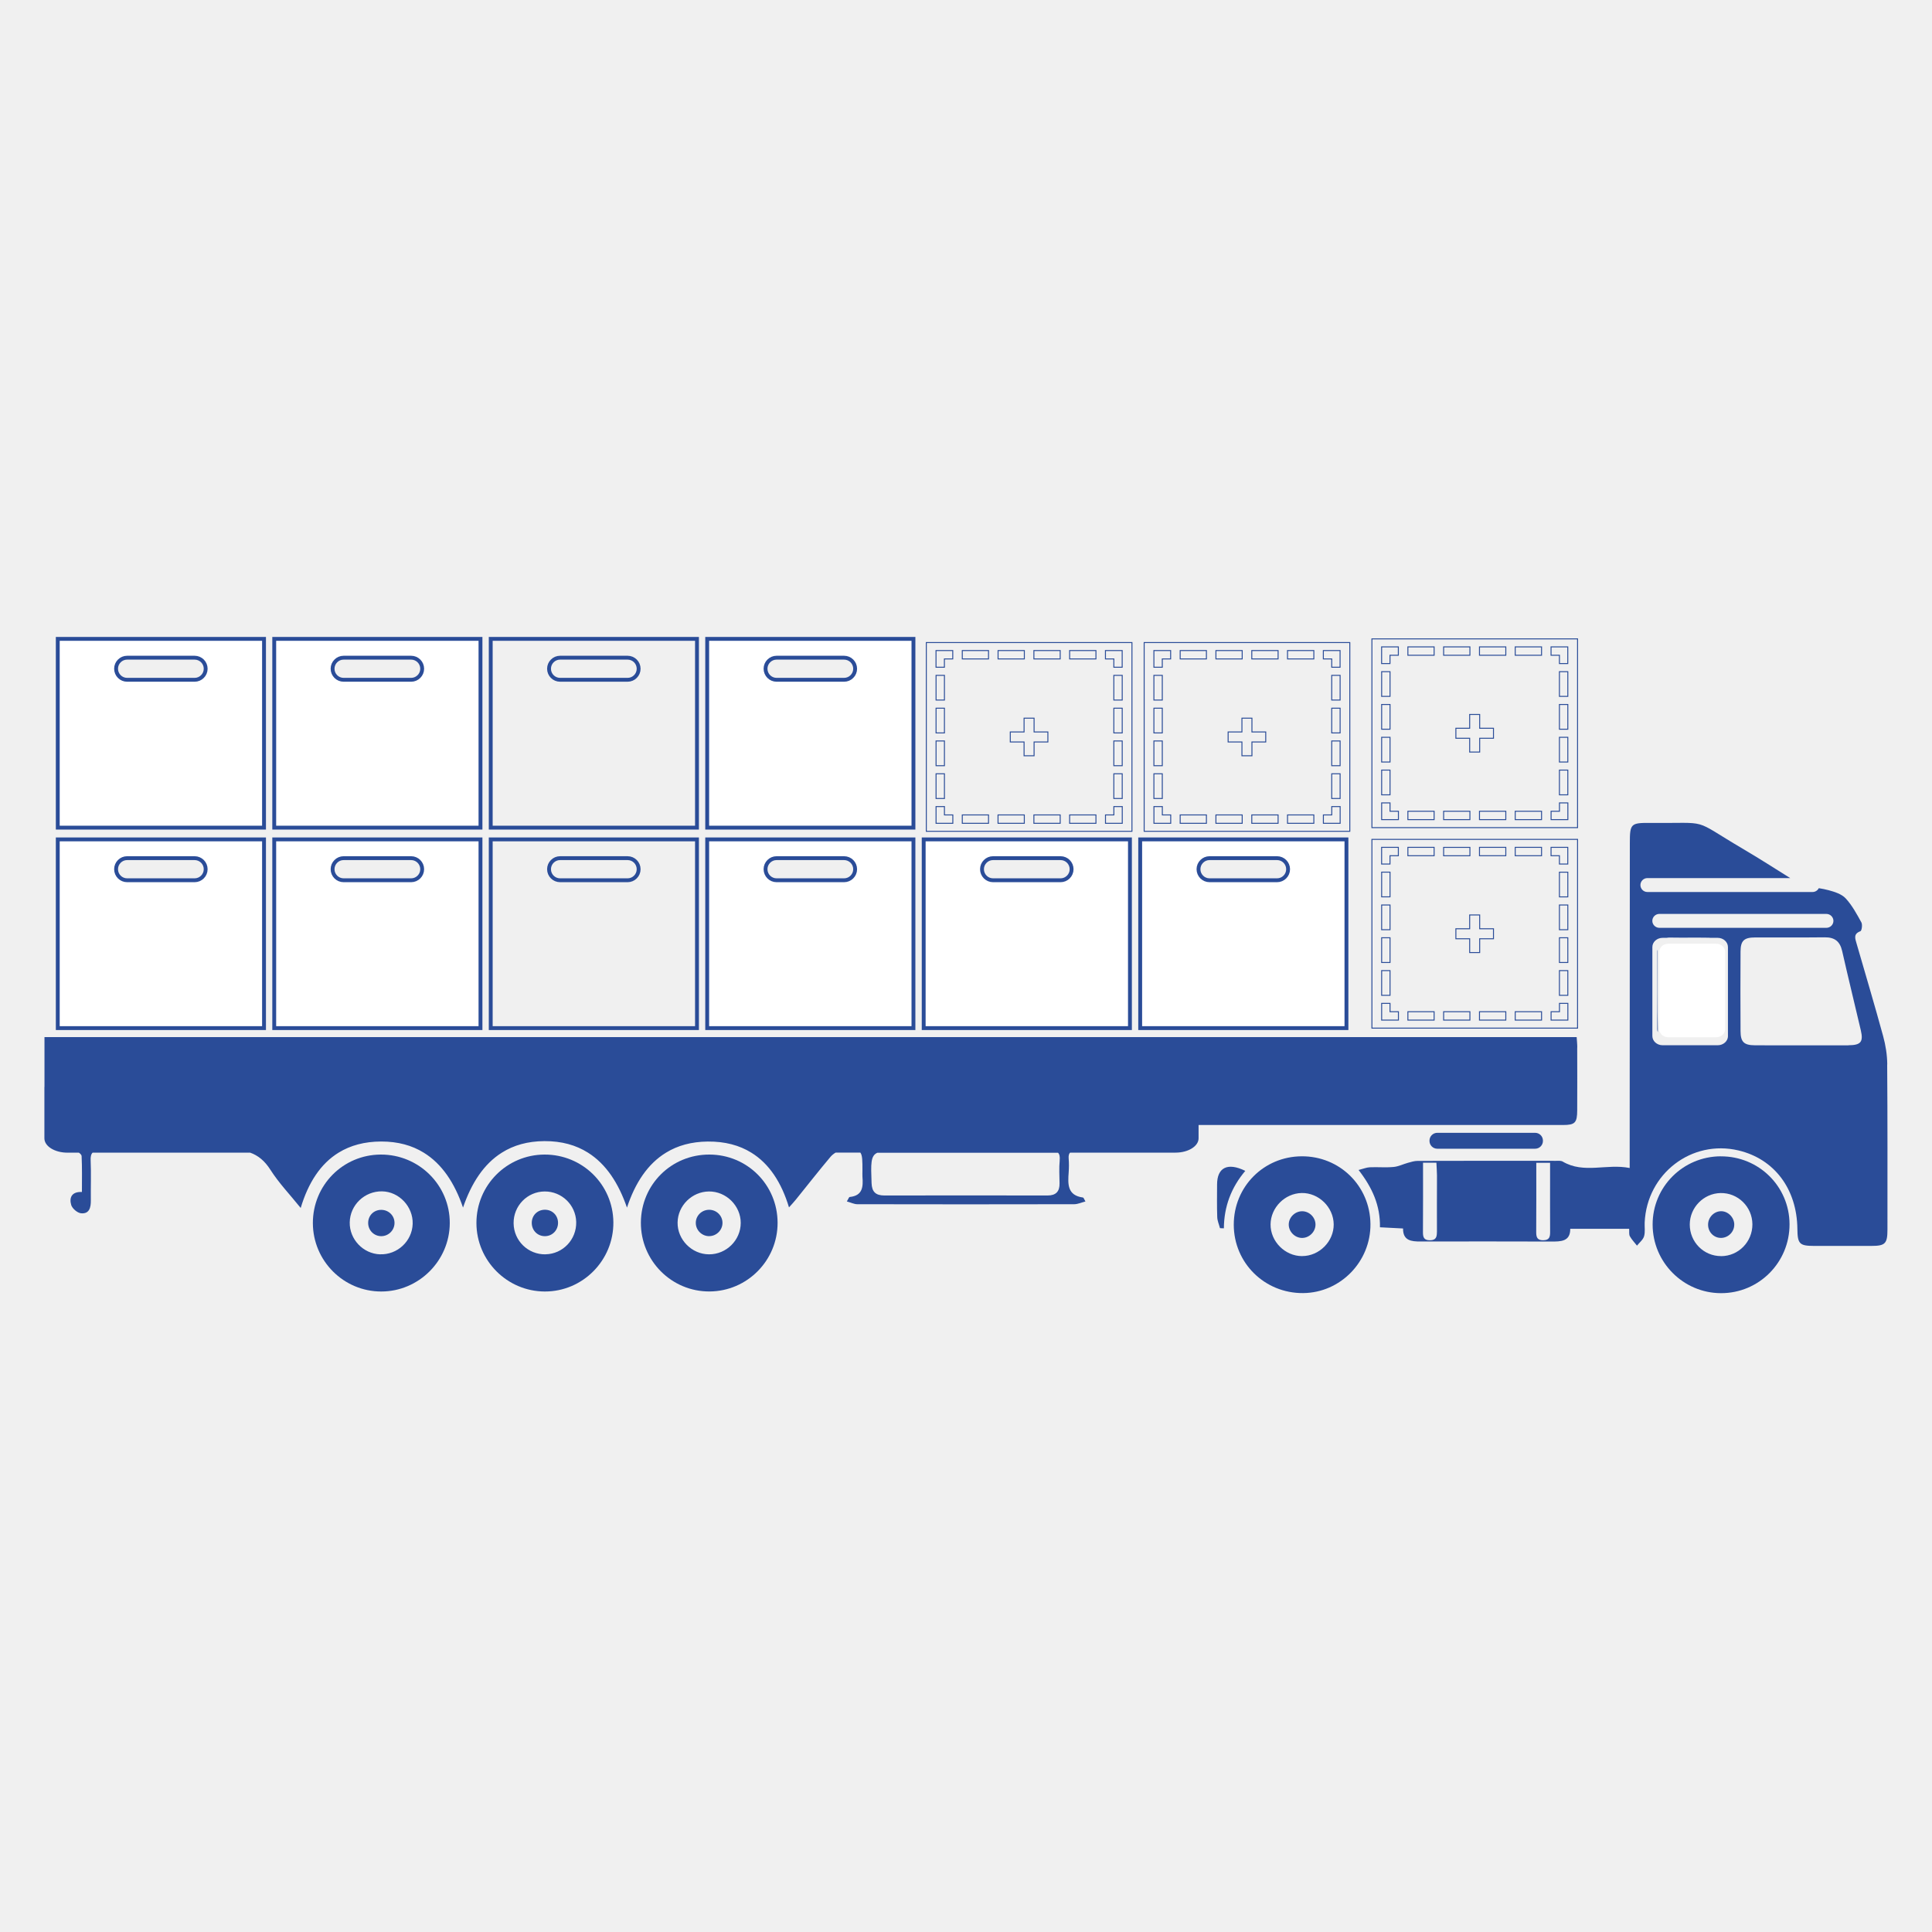
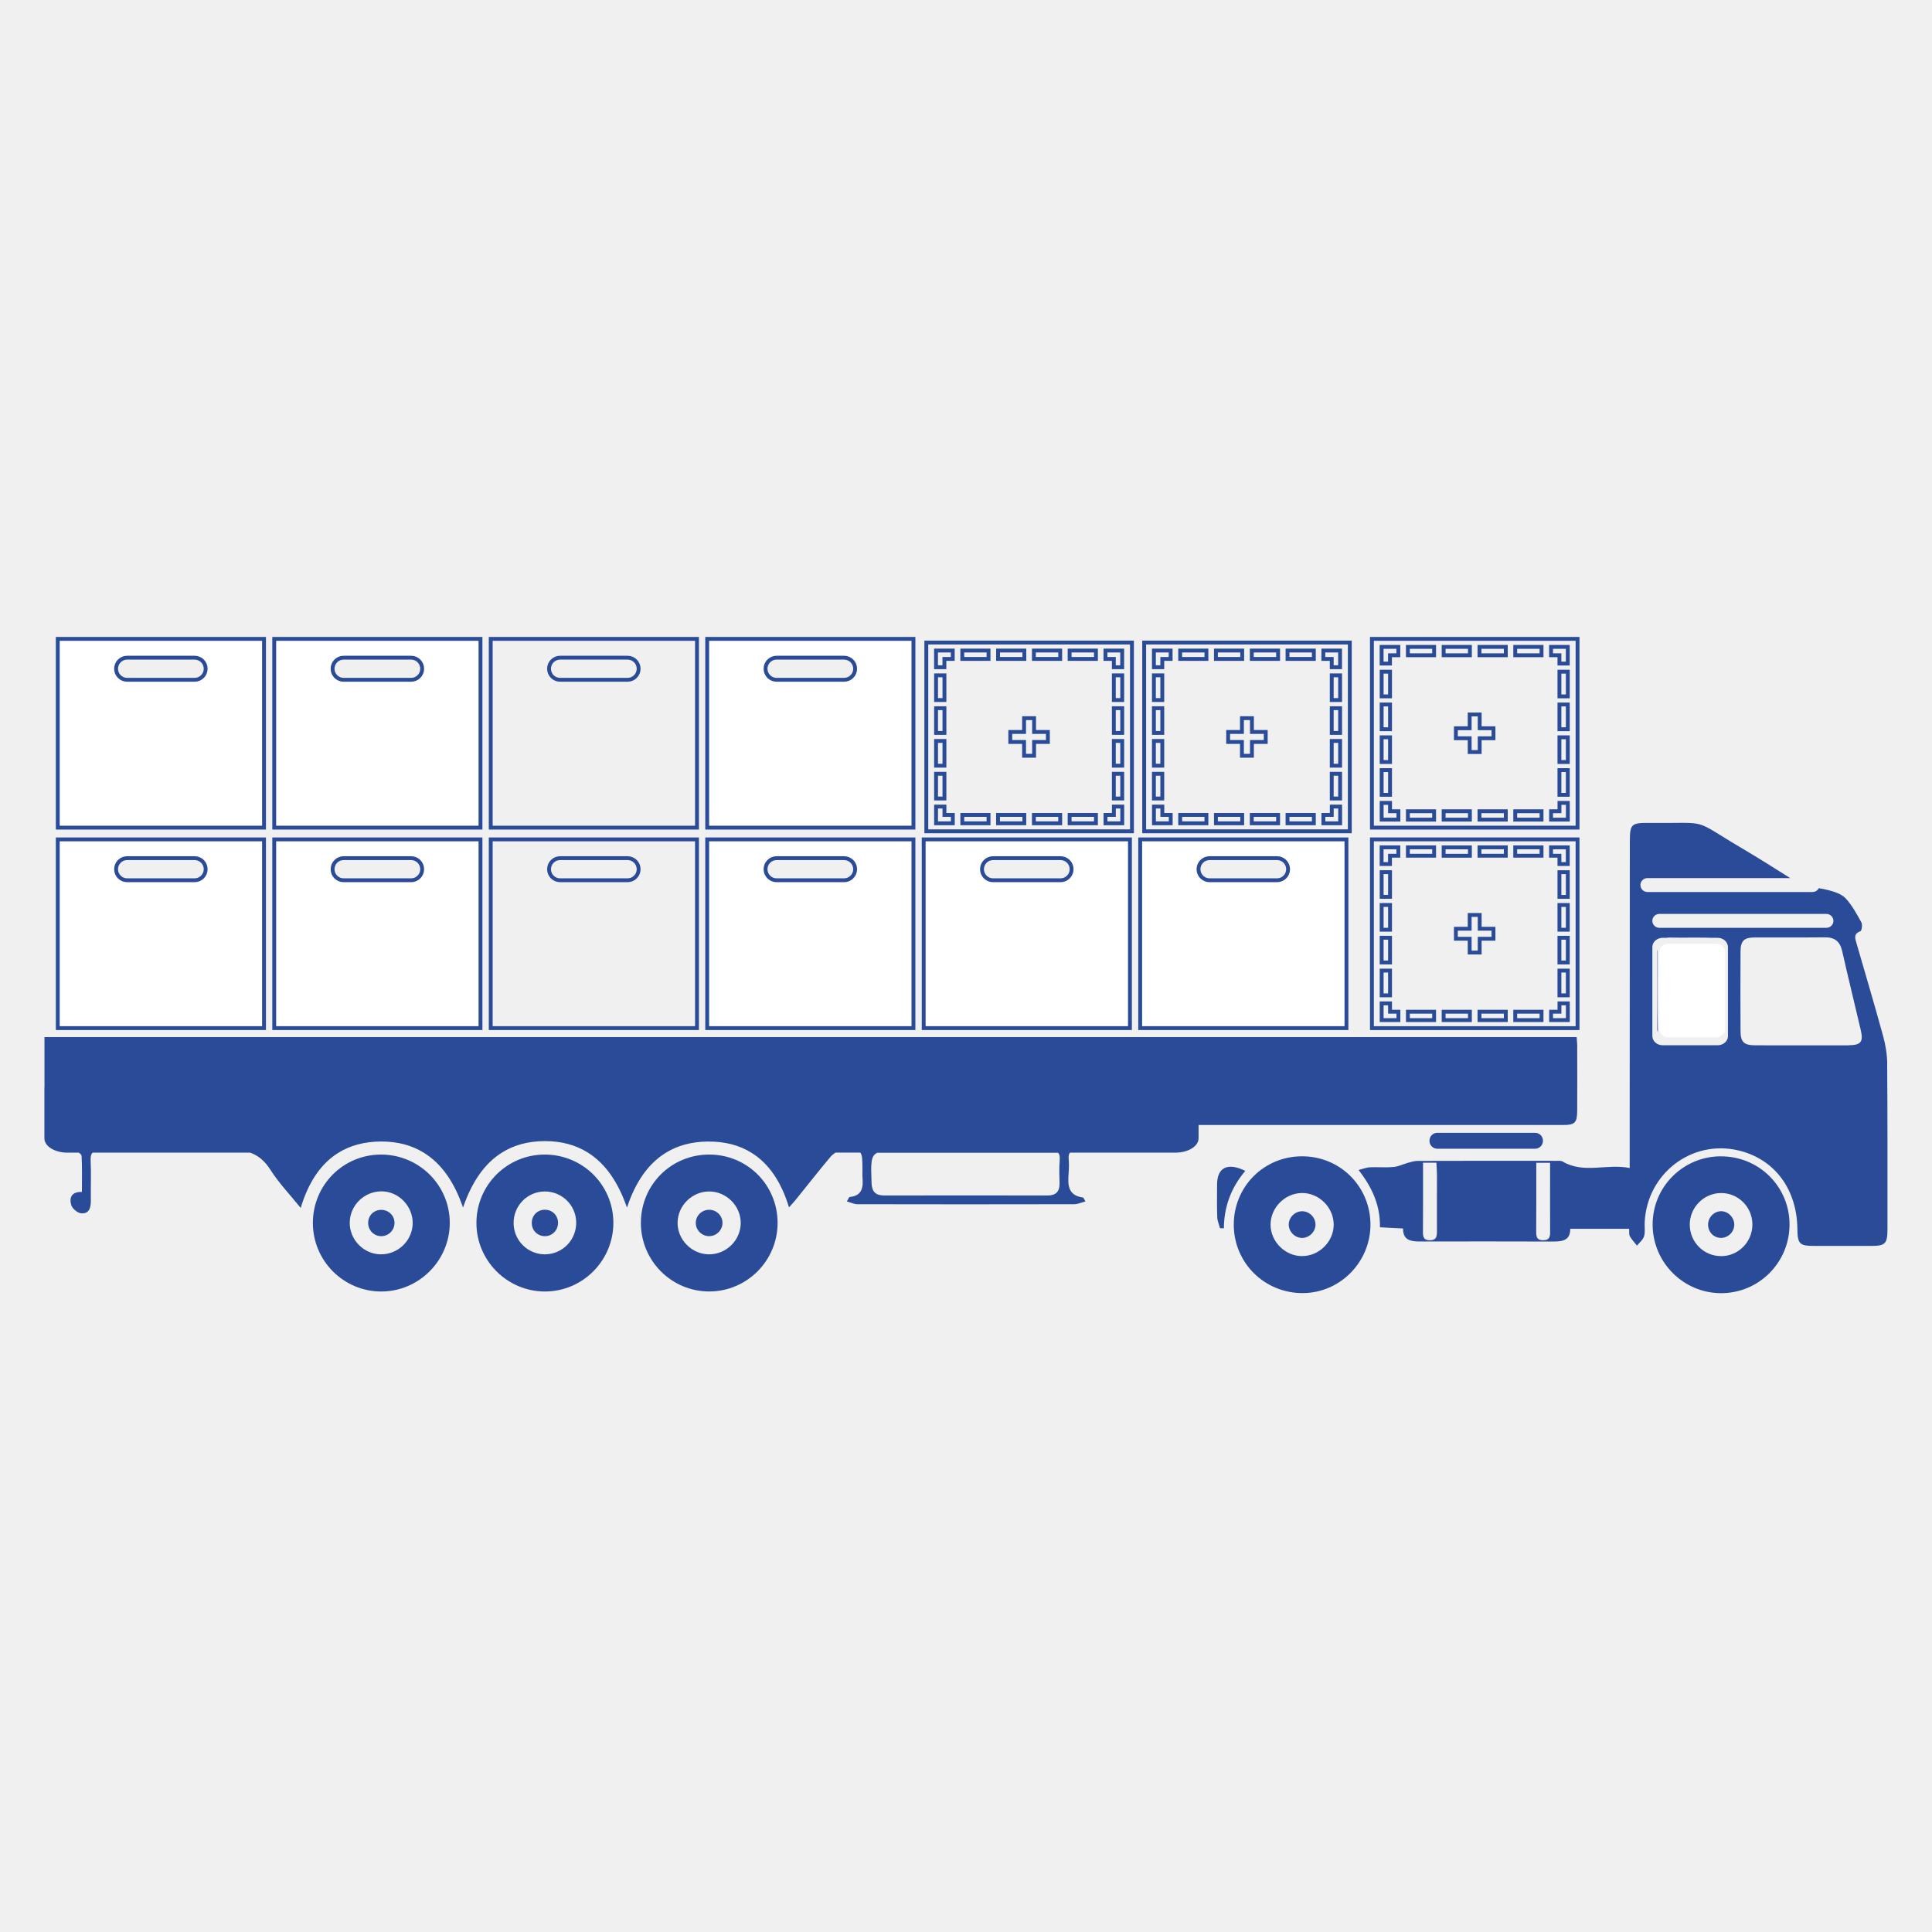
<svg xmlns="http://www.w3.org/2000/svg" id="Layer_1" data-name="Layer 1" viewBox="0 0 500 500">
  <defs>
    <style>
      .cls-1, .cls-2, .cls-3 {
        stroke: #2a4c98;
        stroke-miterlimit: 10;
      }

      .cls-1, .cls-4 {
        fill: #fff;
      }

      .cls-2, .cls-3 {
        fill: none;
      }

      .cls-3 {
-         stroke-width: .25px;
+         strokeWidth: .25px;
      }

      .cls-4, .cls-5 {
-         stroke-width: 0px;
+         strokeWidth: 0px;
      }

      .cls-5 {
        fill: #2a4c98;
      }
    </style>
  </defs>
  <path class="cls-4" d="M429.59,267.14c-.11-.24-.16-.5-.16-.78v-20.03c0-.2.03-.4.09-.58,0,.04,0,.09,0,.13,0,7.09-.06,14.17.08,21.26Z" />
  <path class="cls-4" d="M429.59,267.14c-.11-.24-.16-.5-.16-.78v-20.03c0-.2.03-.4.09-.58,0,.04,0,.09,0,.13,0,7.09-.06,14.17.08,21.26Z" />
  <path class="cls-4" d="M446.46,246.33v20.03c0,.36-.1.69-.27.98-.39.66-1.16,1.1-2.04,1.1h-12.4c-.98,0-1.81-.54-2.15-1.31-.14-7.09-.08-14.17-.08-21.26,0-.05,0-.09,0-.13.28-.87,1.16-1.5,2.22-1.5h12.4c.64,0,1.22.23,1.64.61.42.38.68.9.68,1.48Z" />
  <g>
    <path class="cls-5" d="M408.2,271.11c0-.91-.11-1.81-.16-2.71H11.51c0,4.33,0,8.57,0,12.79h0v.02h0c-.01.07-.02.14-.02.21v13.19c0,2.04,2.68,3.7,5.97,3.7h2.96c.38.26.68.59.7.86.15,3.06.08,6.13.08,9.31-2.75-.11-3.3,1.57-2.77,3.37.27.93,1.63,2.08,2.58,2.15,2.14.18,2.52-1.53,2.5-3.35-.04-3.43.1-6.87-.05-10.3-.05-1,.11-1.66.51-2.05h40.76c2.07.73,3.78,2.12,5.26,4.45,2.17,3.41,5.03,6.39,7.83,9.87,1.95-6.53,5.15-11.46,9.82-14.32,3.04-1.87,6.7-2.87,11.03-2.88,4.33,0,7.95,1.01,10.98,2.88,4.75,2.91,8.02,7.88,10.18,14.22,2.15-6.29,5.36-11.28,10.06-14.22,3.02-1.91,6.66-2.96,11.03-2.98,4.45-.02,8.16,1.04,11.24,2.98,4.7,2.95,7.93,7.93,10.1,14.23,2.1-6.38,5.37-11.34,10.12-14.23,2.98-1.83,6.55-2.83,10.78-2.87,4.45-.04,8.18.96,11.27,2.87,4.65,2.86,7.83,7.75,9.76,14.17.74-.83,1.32-1.43,1.83-2.08,2.97-3.67,5.87-7.39,8.91-11,.35-.41.82-.8,1.33-1.1h6.4c.54.72.54,2.12.54,4.68,0,.52-.03,1.03,0,1.55.2,2.57.1,4.92-3.3,5.26-.2.02-.34.51-.74,1.15,1.06.29,1.89.72,2.72.72,18.71.04,37.42.04,56.13,0,.91,0,1.82-.43,2.9-.71-.37-.62-.47-1-.62-1.02-4.09-.55-3.94-3.47-3.72-6.49.09-1.19.1-2.41,0-3.6-.06-.74.06-1.22.36-1.53h27.29c3.3,0,5.97-1.66,5.97-3.7v-3.45c31.44,0,62.87.01,94.31,0,3.13,0,3.67-.58,3.68-3.85.02-5.41.02-10.82,0-16.22ZM274.25,300.31c-.19,1.96-.07,3.95-.04,5.92.04,2.13-.93,3.16-3.1,3.16-14.08-.02-28.15-.03-42.23,0-2.25,0-3.24-.94-3.32-3.22-.18-5.02-.27-7.03,1.47-7.83h46.8c.37.38.51,1,.41,1.99Z" />
    <path class="cls-5" d="M428.98,245.88s0-.09,0-.13c-.06.19-.09.38-.09.58v20.03c0,.27.06.54.16.78-.14-7.09-.08-14.17-.08-21.26ZM428.98,245.88s0-.09,0-.13c-.06.19-.09.38-.09.58v20.03c0,.27.06.54.16.78-.14-7.09-.08-14.17-.08-21.26ZM428.98,245.88s0-.09,0-.13c-.06.19-.09.38-.09.58v20.03c0,.27.06.54.16.78-.14-7.09-.08-14.17-.08-21.26ZM428.98,245.88s0-.09,0-.13c-.06.19-.09.38-.09.58v20.03c0,.27.06.54.16.78-.14-7.09-.08-14.17-.08-21.26ZM428.98,245.88s0-.09,0-.13c-.06.19-.09.38-.09.58v20.03c0,.27.06.54.16.78-.14-7.09-.08-14.17-.08-21.26ZM428.98,245.88s0-.09,0-.13c-.06.19-.09.38-.09.58v20.03c0,.27.06.54.16.78-.14-7.09-.08-14.17-.08-21.26ZM428.98,245.88s0-.09,0-.13c-.06.19-.09.38-.09.58v20.03c0,.27.06.54.16.78-.14-7.09-.08-14.17-.08-21.26ZM428.98,245.88s0-.09,0-.13c-.06.19-.09.38-.09.58v20.03c0,.27.06.54.16.78-.14-7.09-.08-14.17-.08-21.26ZM488.42,275.46c-.02-2.45-.42-4.96-1.07-7.33-2.19-8.02-4.57-16-6.88-23.98-.37-1.27-.85-2.47,1-3.15.35-.12.57-1.69.26-2.27-1.19-2.17-2.41-4.43-4.07-6.23-1.04-1.12-2.84-1.69-4.4-2.11-.84-.23-1.7-.39-2.56-.53-.3.59-.91.99-1.61.99h-42.75c-.49,0-.95-.2-1.27-.53-.33-.32-.53-.78-.53-1.27,0-.99.81-1.8,1.8-1.8h36.97c-4.07-2.55-8.12-5.14-12.26-7.58-13.68-8.05-8.02-6.55-24.02-6.7-4.98-.04-5.23.22-5.23,5.23-.02,26.69-.03,53.38-.04,80.07v4.01c-5.97-1.2-11.85,1.57-17.34-1.67-.46-.27-1.17-.19-1.77-.19-11.93-.01-23.86-.02-35.79.02-.82,0-1.66.27-2.47.49-1.25.34-2.47.97-3.74,1.08-2.04.19-4.11-.01-6.17.08-.83.04-1.65.39-2.88.7,3.54,4.57,5.64,9.18,5.53,14.83,2.01.1,3.87.2,5.98.31-.04,3.14,2.1,3.38,4.54,3.37,11.24-.03,22.49-.02,33.73.01,2.55.01,5.03.03,5-3.3h15.24c.06.78-.08,1.47.19,1.94.49.88,1.22,1.62,1.84,2.42.63-.79,1.55-1.5,1.83-2.41.33-1.11.11-2.38.16-3.58.57-12.63,12.14-21.52,24.27-18.65,9.3,2.2,15.14,9.98,15.25,20.31.04,3.86.55,4.39,4.24,4.4,4.98.01,9.96.01,14.93,0,3.56,0,4.14-.59,4.14-4.23,0-14.25.04-28.5-.07-42.74ZM371.87,318.85c0,1.3-.24,2.12-1.8,2.13-1.56.01-1.82-.78-1.81-2.1.04-5.9.02-11.79.02-17.97h3.46c.05,1.14.14,2.21.15,3.29,0,4.88-.04,9.76-.01,14.65ZM399.39,320.98c-1.56,0-1.82-.78-1.82-2.1.04-5.89.02-11.78.02-17.95h3.57v4.56c0,4.45-.02,8.9.01,13.34,0,1.28-.2,2.14-1.78,2.14ZM447.2,268.12c0,1.32-1.19,2.39-2.66,2.39h-14.25c-1.47,0-2.66-1.07-2.66-2.39v-23.02c0-1.32,1.19-2.39,2.66-2.39h1c.3-.06.63-.08.99-.07,3.33.06,6.66-.02,10,.04.11,0,.22.01.32.03h1.93c1.47,0,2.66,1.07,2.66,2.39v23.02ZM429.45,240.12c-.5,0-.96-.2-1.29-.53-.33-.32-.54-.78-.54-1.27,0-.99.82-1.8,1.82-1.8h43.22c.5,0,.96.2,1.29.53.33.32.54.78.54,1.27,0,.99-.82,1.8-1.82,1.8h-43.22ZM478.35,270.53c-3.94.02-7.89,0-11.83,0s-8.24.02-12.35-.01c-2.84-.02-3.71-.85-3.72-3.69-.04-6.87-.04-13.73,0-20.59.02-2.8.91-3.62,3.77-3.63,6.01-.02,12.01.04,18.02-.03,2.55-.03,3.94,1.03,4.51,3.55,1.55,6.85,3.23,13.67,4.83,20.52.7,3.01-.01,3.85-3.22,3.86ZM428.98,245.88s0-.09,0-.13c-.06.19-.09.38-.09.58v20.03c0,.27.06.54.16.78-.14-7.09-.08-14.17-.08-21.26ZM428.98,245.88s0-.09,0-.13c-.06.19-.09.38-.09.58v20.03c0,.27.06.54.16.78-.14-7.09-.08-14.17-.08-21.26ZM428.98,245.88s0-.09,0-.13c-.06.19-.09.38-.09.58v20.03c0,.27.06.54.16.78-.14-7.09-.08-14.17-.08-21.26ZM428.98,245.88s0-.09,0-.13c-.06.19-.09.38-.09.58v20.03c0,.27.06.54.16.78-.14-7.09-.08-14.17-.08-21.26ZM428.98,245.88s0-.09,0-.13c-.06.19-.09.38-.09.58v20.03c0,.27.06.54.16.78-.14-7.09-.08-14.17-.08-21.26ZM428.98,245.88s0-.09,0-.13c-.06.19-.09.38-.09.58v20.03c0,.27.06.54.16.78-.14-7.09-.08-14.17-.08-21.26ZM428.98,245.88s0-.09,0-.13c-.06.19-.09.38-.09.58v20.03c0,.27.06.54.16.78-.14-7.09-.08-14.17-.08-21.26Z" />
    <path class="cls-5" d="M445.35,299.25c-9.8.03-17.68,7.93-17.65,17.69.02,9.75,7.94,17.7,17.67,17.73,9.85.03,17.8-7.97,17.76-17.87-.04-9.76-7.96-17.57-17.78-17.54ZM445.44,325.08c-4.52.02-8.14-3.64-8.13-8.19.01-4.39,3.58-8.04,7.96-8.13,4.51-.09,8.21,3.54,8.25,8.07.03,4.54-3.59,8.24-8.08,8.26Z" />
    <path class="cls-5" d="M140.91,298.8c-9.77.04-17.63,7.96-17.61,17.74.02,9.73,7.96,17.68,17.7,17.7,9.82.02,17.82-8.07,17.74-17.92-.09-9.76-8.02-17.55-17.83-17.52ZM141.2,324.62c-4.52.09-8.22-3.5-8.28-8.02-.06-4.53,3.55-8.23,8.05-8.25,4.42-.02,8.04,3.49,8.15,7.89.11,4.54-3.44,8.29-7.93,8.37Z" />
    <path class="cls-5" d="M98.53,298.8c-9.79.05-17.58,7.94-17.56,17.75.03,9.76,7.95,17.69,17.69,17.69,9.71,0,17.69-7.95,17.74-17.68.05-9.83-7.98-17.8-17.87-17.76ZM98.34,324.62c-4.37-.16-7.91-3.9-7.83-8.27.08-4.5,3.83-8.09,8.35-8.03,4.41.06,8.08,3.95,7.94,8.42-.14,4.48-3.97,8.04-8.46,7.87Z" />
    <path class="cls-5" d="M336.87,299.25c-9.82.05-17.59,7.88-17.57,17.72.01,9.88,8,17.75,17.93,17.68,9.68-.07,17.55-8.15,17.44-17.91-.11-9.83-7.97-17.55-17.8-17.49ZM336.98,325.08c-4.43,0-8.21-3.81-8.16-8.23.05-4.34,3.7-8.01,8.05-8.1,4.41-.08,8.25,3.67,8.29,8.11.04,4.42-3.73,8.22-8.17,8.21Z" />
    <path class="cls-5" d="M183.57,298.8c-9.83-.01-17.65,7.76-17.71,17.59-.06,9.86,7.94,17.9,17.78,17.84,9.74-.06,17.62-8.02,17.6-17.78-.02-9.81-7.86-17.64-17.66-17.65ZM183.48,324.62c-4.46-.02-8.19-3.81-8.12-8.25.07-4.36,3.71-7.97,8.1-8.02,4.46-.05,8.24,3.69,8.24,8.13,0,4.48-3.72,8.16-8.21,8.14Z" />
    <path class="cls-5" d="M315.73,317.85c-.25-.96-.68-1.91-.71-2.87-.1-2.81-.05-5.63-.04-8.45.01-4.33,2.67-5.79,7.3-3.51-3.61,4.26-5.51,9.21-5.54,14.87-.34-.01-.67-.03-1.01-.04Z" />
    <path class="cls-5" d="M448.82,316.88c.04,1.86-1.47,3.43-3.35,3.49-1.87.05-3.4-1.45-3.42-3.38-.03-1.88,1.49-3.5,3.33-3.53,1.81-.03,3.41,1.56,3.45,3.42Z" />
    <path class="cls-5" d="M141.05,319.92c-1.91.02-3.41-1.46-3.43-3.4-.02-1.94,1.43-3.42,3.37-3.44,1.94-.02,3.42,1.45,3.43,3.38,0,1.93-1.46,3.44-3.37,3.46Z" />
    <path class="cls-5" d="M102.1,316.51c-.01,1.88-1.54,3.4-3.42,3.41-1.89,0-3.4-1.51-3.4-3.42,0-1.94,1.47-3.4,3.4-3.39,1.92.01,3.43,1.51,3.42,3.39Z" />
    <path class="cls-5" d="M340.45,316.95c-.02,1.93-1.75,3.55-3.68,3.42-1.83-.12-3.33-1.78-3.24-3.6.08-1.83,1.71-3.35,3.55-3.3,1.85.05,3.39,1.64,3.37,3.48Z" />
    <path class="cls-5" d="M183.54,319.92c-1.89,0-3.46-1.54-3.47-3.42-.01-1.88,1.53-3.4,3.45-3.41,1.91,0,3.46,1.51,3.46,3.39,0,1.87-1.56,3.43-3.45,3.43Z" />
    <rect class="cls-5" x="369.95" y="293.17" width="29.36" height="4.12" rx="2.02" ry="2.02" />
  </g>
  <g>
    <path class="cls-1" d="M14.95,217.23v48.85h53.38v-48.85H14.95ZM52.39,226.97c-.51.52-1.23.84-2.02.84h-17.47c-1.58,0-2.86-1.28-2.86-2.86,0-.79.32-1.51.84-2.02.51-.52,1.23-.84,2.02-.84h17.47c1.58,0,2.86,1.28,2.86,2.86,0,.79-.32,1.51-.84,2.02Z" />
    <path class="cls-3" d="M239.73,166.29v48.85h53.22v-48.85h-53.22ZM258.3,168.36h6.8v2.17h-6.8v-2.17ZM271.19,189.43v2.59h-3.57v3.57h-2.59v-3.57h-3.57v-2.59h3.57v-3.57h2.59v3.57h3.57ZM242.25,174.78h2.17v6.39h-2.17v-6.39ZM242.25,183.28h2.17v6.4h-2.17v-6.4ZM242.25,191.76h2.17v6.4h-2.17v-6.4ZM242.25,200.25h2.17v6.4h-2.17v-6.4ZM246.58,213.07h-4.33v-4.33h2.17v2.16h2.17v2.17ZM246.58,170.53h-2.17v2.15h-2.17v-4.32h4.33v2.17ZM255.83,213.07h-6.79v-2.17h6.79v2.17ZM255.83,170.53h-6.79v-2.17h6.79v2.17ZM265.09,213.07h-6.8v-2.17h6.8v2.17ZM274.38,213.07h-6.81v-2.17h6.81v2.17ZM274.38,170.53h-6.81v-2.17h6.81v2.17ZM283.63,213.07h-6.81v-2.17h6.81v2.17ZM283.63,170.53h-6.81v-2.17h6.81v2.17ZM290.43,213.07h-4.33v-2.17h2.17v-2.16h2.17v4.33ZM290.43,206.65h-2.17v-6.4h2.17v6.4ZM290.43,198.16h-2.17v-6.4h2.17v6.4ZM290.43,189.68h-2.17v-6.4h2.17v6.4ZM290.43,181.17h-2.17v-6.39h2.17v6.39ZM290.43,172.68h-2.17v-2.15h-2.17v-2.17h4.33v4.32Z" />
    <path class="cls-3" d="M296.11,166.29v48.85h53.22v-48.85h-53.22ZM314.68,168.36h6.8v2.17h-6.8v-2.17ZM327.57,189.43v2.59h-3.57v3.57h-2.59v-3.57h-3.57v-2.59h3.57v-3.57h2.59v3.57h3.57ZM298.63,174.78h2.17v6.39h-2.17v-6.39ZM298.63,183.28h2.17v6.4h-2.17v-6.4ZM298.63,191.76h2.17v6.4h-2.17v-6.4ZM298.63,200.25h2.17v6.4h-2.17v-6.4ZM302.97,213.07h-4.33v-4.33h2.17v2.16h2.17v2.17ZM302.97,170.53h-2.17v2.15h-2.17v-4.32h4.33v2.17ZM312.22,213.07h-6.79v-2.17h6.79v2.17ZM312.22,170.53h-6.79v-2.17h6.79v2.17ZM321.48,213.07h-6.8v-2.17h6.8v2.17ZM330.77,213.07h-6.81v-2.17h6.81v2.17ZM330.77,170.53h-6.81v-2.17h6.81v2.17ZM340.02,213.07h-6.81v-2.17h6.81v2.17ZM340.02,170.53h-6.81v-2.17h6.81v2.17ZM346.82,213.07h-4.33v-2.17h2.17v-2.16h2.17v4.33ZM346.82,206.65h-2.17v-6.4h2.17v6.4ZM346.82,198.16h-2.17v-6.4h2.17v6.4ZM346.82,189.68h-2.17v-6.4h2.17v6.4ZM346.82,181.17h-2.17v-6.39h2.17v6.39ZM346.82,172.68h-2.17v-2.15h-2.17v-2.17h4.33v4.32Z" />
    <path class="cls-3" d="M355.05,217.23v48.85h53.22v-48.85h-53.22ZM373.61,219.3h6.8v2.17h-6.8v-2.17ZM386.51,240.36v2.59h-3.57v3.57h-2.59v-3.57h-3.57v-2.59h3.57v-3.57h2.59v3.57h3.57ZM357.57,225.71h2.17v6.39h-2.17v-6.39ZM357.57,234.21h2.17v6.4h-2.17v-6.4ZM357.57,242.69h2.17v6.4h-2.17v-6.4ZM357.57,251.19h2.17v6.4h-2.17v-6.4ZM361.9,264h-4.33v-4.33h2.17v2.16h2.17v2.17ZM361.9,221.46h-2.17v2.15h-2.17v-4.32h4.33v2.17ZM371.15,264h-6.79v-2.17h6.79v2.17ZM371.15,221.46h-6.79v-2.17h6.79v2.17ZM380.41,264h-6.8v-2.17h6.8v2.17ZM389.7,264h-6.81v-2.17h6.81v2.17ZM389.7,221.46h-6.81v-2.17h6.81v2.17ZM398.95,264h-6.81v-2.17h6.81v2.17ZM398.95,221.46h-6.81v-2.17h6.81v2.17ZM405.75,264h-4.33v-2.17h2.17v-2.16h2.17v4.33ZM405.75,257.59h-2.17v-6.4h2.17v6.4ZM405.75,249.09h-2.17v-6.4h2.17v6.4ZM405.75,240.61h-2.17v-6.4h2.17v6.4ZM405.75,232.11h-2.17v-6.39h2.17v6.39ZM405.75,223.61h-2.17v-2.15h-2.17v-2.17h4.33v4.32Z" />
    <path class="cls-1" d="M14.95,165.34v48.85h53.38v-48.85H14.95ZM52.39,175.09c-.51.52-1.23.84-2.02.84h-17.47c-1.58,0-2.86-1.28-2.86-2.86,0-.79.32-1.51.84-2.02.51-.52,1.23-.84,2.02-.84h17.47c1.58,0,2.86,1.28,2.86,2.86,0,.79-.32,1.51-.84,2.02Z" />
    <path class="cls-1" d="M70.97,217.23v48.85h53.38v-48.85h-53.38ZM108.42,226.97c-.51.52-1.23.84-2.02.84h-17.47c-1.58,0-2.86-1.28-2.86-2.86,0-.79.32-1.51.84-2.02.51-.52,1.23-.84,2.02-.84h17.47c1.58,0,2.86,1.28,2.86,2.86,0,.79-.32,1.51-.84,2.02Z" />
    <path class="cls-1" d="M70.97,165.34v48.85h53.38v-48.85h-53.38ZM108.42,175.09c-.51.52-1.23.84-2.02.84h-17.47c-1.58,0-2.86-1.28-2.86-2.86,0-.79.32-1.51.84-2.02.51-.52,1.23-.84,2.02-.84h17.47c1.58,0,2.86,1.28,2.86,2.86,0,.79-.32,1.51-.84,2.02Z" />
    <path class="cls-2" d="M127,217.23v48.85h53.38v-48.85h-53.38ZM164.44,226.97c-.51.52-1.23.84-2.02.84h-17.47c-1.58,0-2.86-1.28-2.86-2.86,0-.79.32-1.51.84-2.02.51-.52,1.23-.84,2.02-.84h17.47c1.58,0,2.86,1.28,2.86,2.86,0,.79-.32,1.51-.84,2.02Z" />
    <path class="cls-2" d="M127,165.34v48.85h53.38v-48.85h-53.38ZM164.44,175.09c-.51.52-1.23.84-2.02.84h-17.47c-1.58,0-2.86-1.28-2.86-2.86,0-.79.32-1.51.84-2.02.51-.52,1.23-.84,2.02-.84h17.47c1.58,0,2.86,1.28,2.86,2.86,0,.79-.32,1.51-.84,2.02Z" />
    <path class="cls-1" d="M183.02,217.23v48.85h53.38v-48.85h-53.38ZM220.47,226.97c-.51.52-1.23.84-2.02.84h-17.47c-1.58,0-2.86-1.28-2.86-2.86,0-.79.32-1.51.84-2.02.51-.52,1.23-.84,2.02-.84h17.47c1.58,0,2.86,1.28,2.86,2.86,0,.79-.32,1.51-.84,2.02Z" />
    <path class="cls-1" d="M239.05,217.23v48.85h53.38v-48.85h-53.38ZM276.49,226.97c-.51.52-1.23.84-2.02.84h-17.47c-1.58,0-2.86-1.28-2.86-2.86,0-.79.32-1.51.84-2.02.51-.52,1.23-.84,2.02-.84h17.47c1.58,0,2.86,1.28,2.86,2.86,0,.79-.32,1.51-.84,2.02Z" />
    <path class="cls-1" d="M295.08,217.23v48.85h53.38v-48.85h-53.38ZM332.52,226.97c-.51.52-1.23.84-2.02.84h-17.47c-1.58,0-2.86-1.28-2.86-2.86,0-.79.32-1.51.84-2.02.51-.52,1.23-.84,2.02-.84h17.47c1.58,0,2.86,1.28,2.86,2.86,0,.79-.32,1.51-.84,2.02Z" />
    <path class="cls-1" d="M183.02,165.34v48.85h53.38v-48.85h-53.38ZM220.47,175.09c-.51.52-1.23.84-2.02.84h-17.47c-1.58,0-2.86-1.28-2.86-2.86,0-.79.32-1.51.84-2.02.51-.52,1.23-.84,2.02-.84h17.47c1.58,0,2.86,1.28,2.86,2.86,0,.79-.32,1.51-.84,2.02Z" />
    <path class="cls-3" d="M355.05,165.34v48.85h53.22v-48.85h-53.22ZM373.61,167.41h6.8v2.17h-6.8v-2.17ZM386.51,188.47v2.59h-3.57v3.57h-2.59v-3.57h-3.57v-2.59h3.57v-3.57h2.59v3.57h3.57ZM357.57,173.83h2.17v6.39h-2.17v-6.39ZM357.57,182.32h2.17v6.4h-2.17v-6.4ZM357.57,190.81h2.17v6.4h-2.17v-6.4ZM357.57,199.3h2.17v6.4h-2.17v-6.4ZM361.9,212.12h-4.33v-4.33h2.17v2.16h2.17v2.17ZM361.9,169.58h-2.17v2.15h-2.17v-4.32h4.33v2.17ZM371.15,212.12h-6.79v-2.17h6.79v2.17ZM371.15,169.58h-6.79v-2.17h6.79v2.17ZM380.41,212.12h-6.8v-2.17h6.8v2.17ZM389.7,212.12h-6.81v-2.17h6.81v2.17ZM389.7,169.58h-6.81v-2.17h6.81v2.17ZM398.95,212.12h-6.81v-2.17h6.81v2.17ZM398.95,169.58h-6.81v-2.17h6.81v2.17ZM405.75,212.12h-4.33v-2.17h2.17v-2.16h2.17v4.33ZM405.75,205.7h-2.17v-6.4h2.17v6.4ZM405.75,197.21h-2.17v-6.4h2.17v6.4ZM405.75,188.72h-2.17v-6.4h2.17v6.4ZM405.75,180.22h-2.17v-6.39h2.17v6.39ZM405.75,171.73h-2.17v-2.15h-2.17v-2.17h4.33v4.32Z" />
  </g>
</svg>
